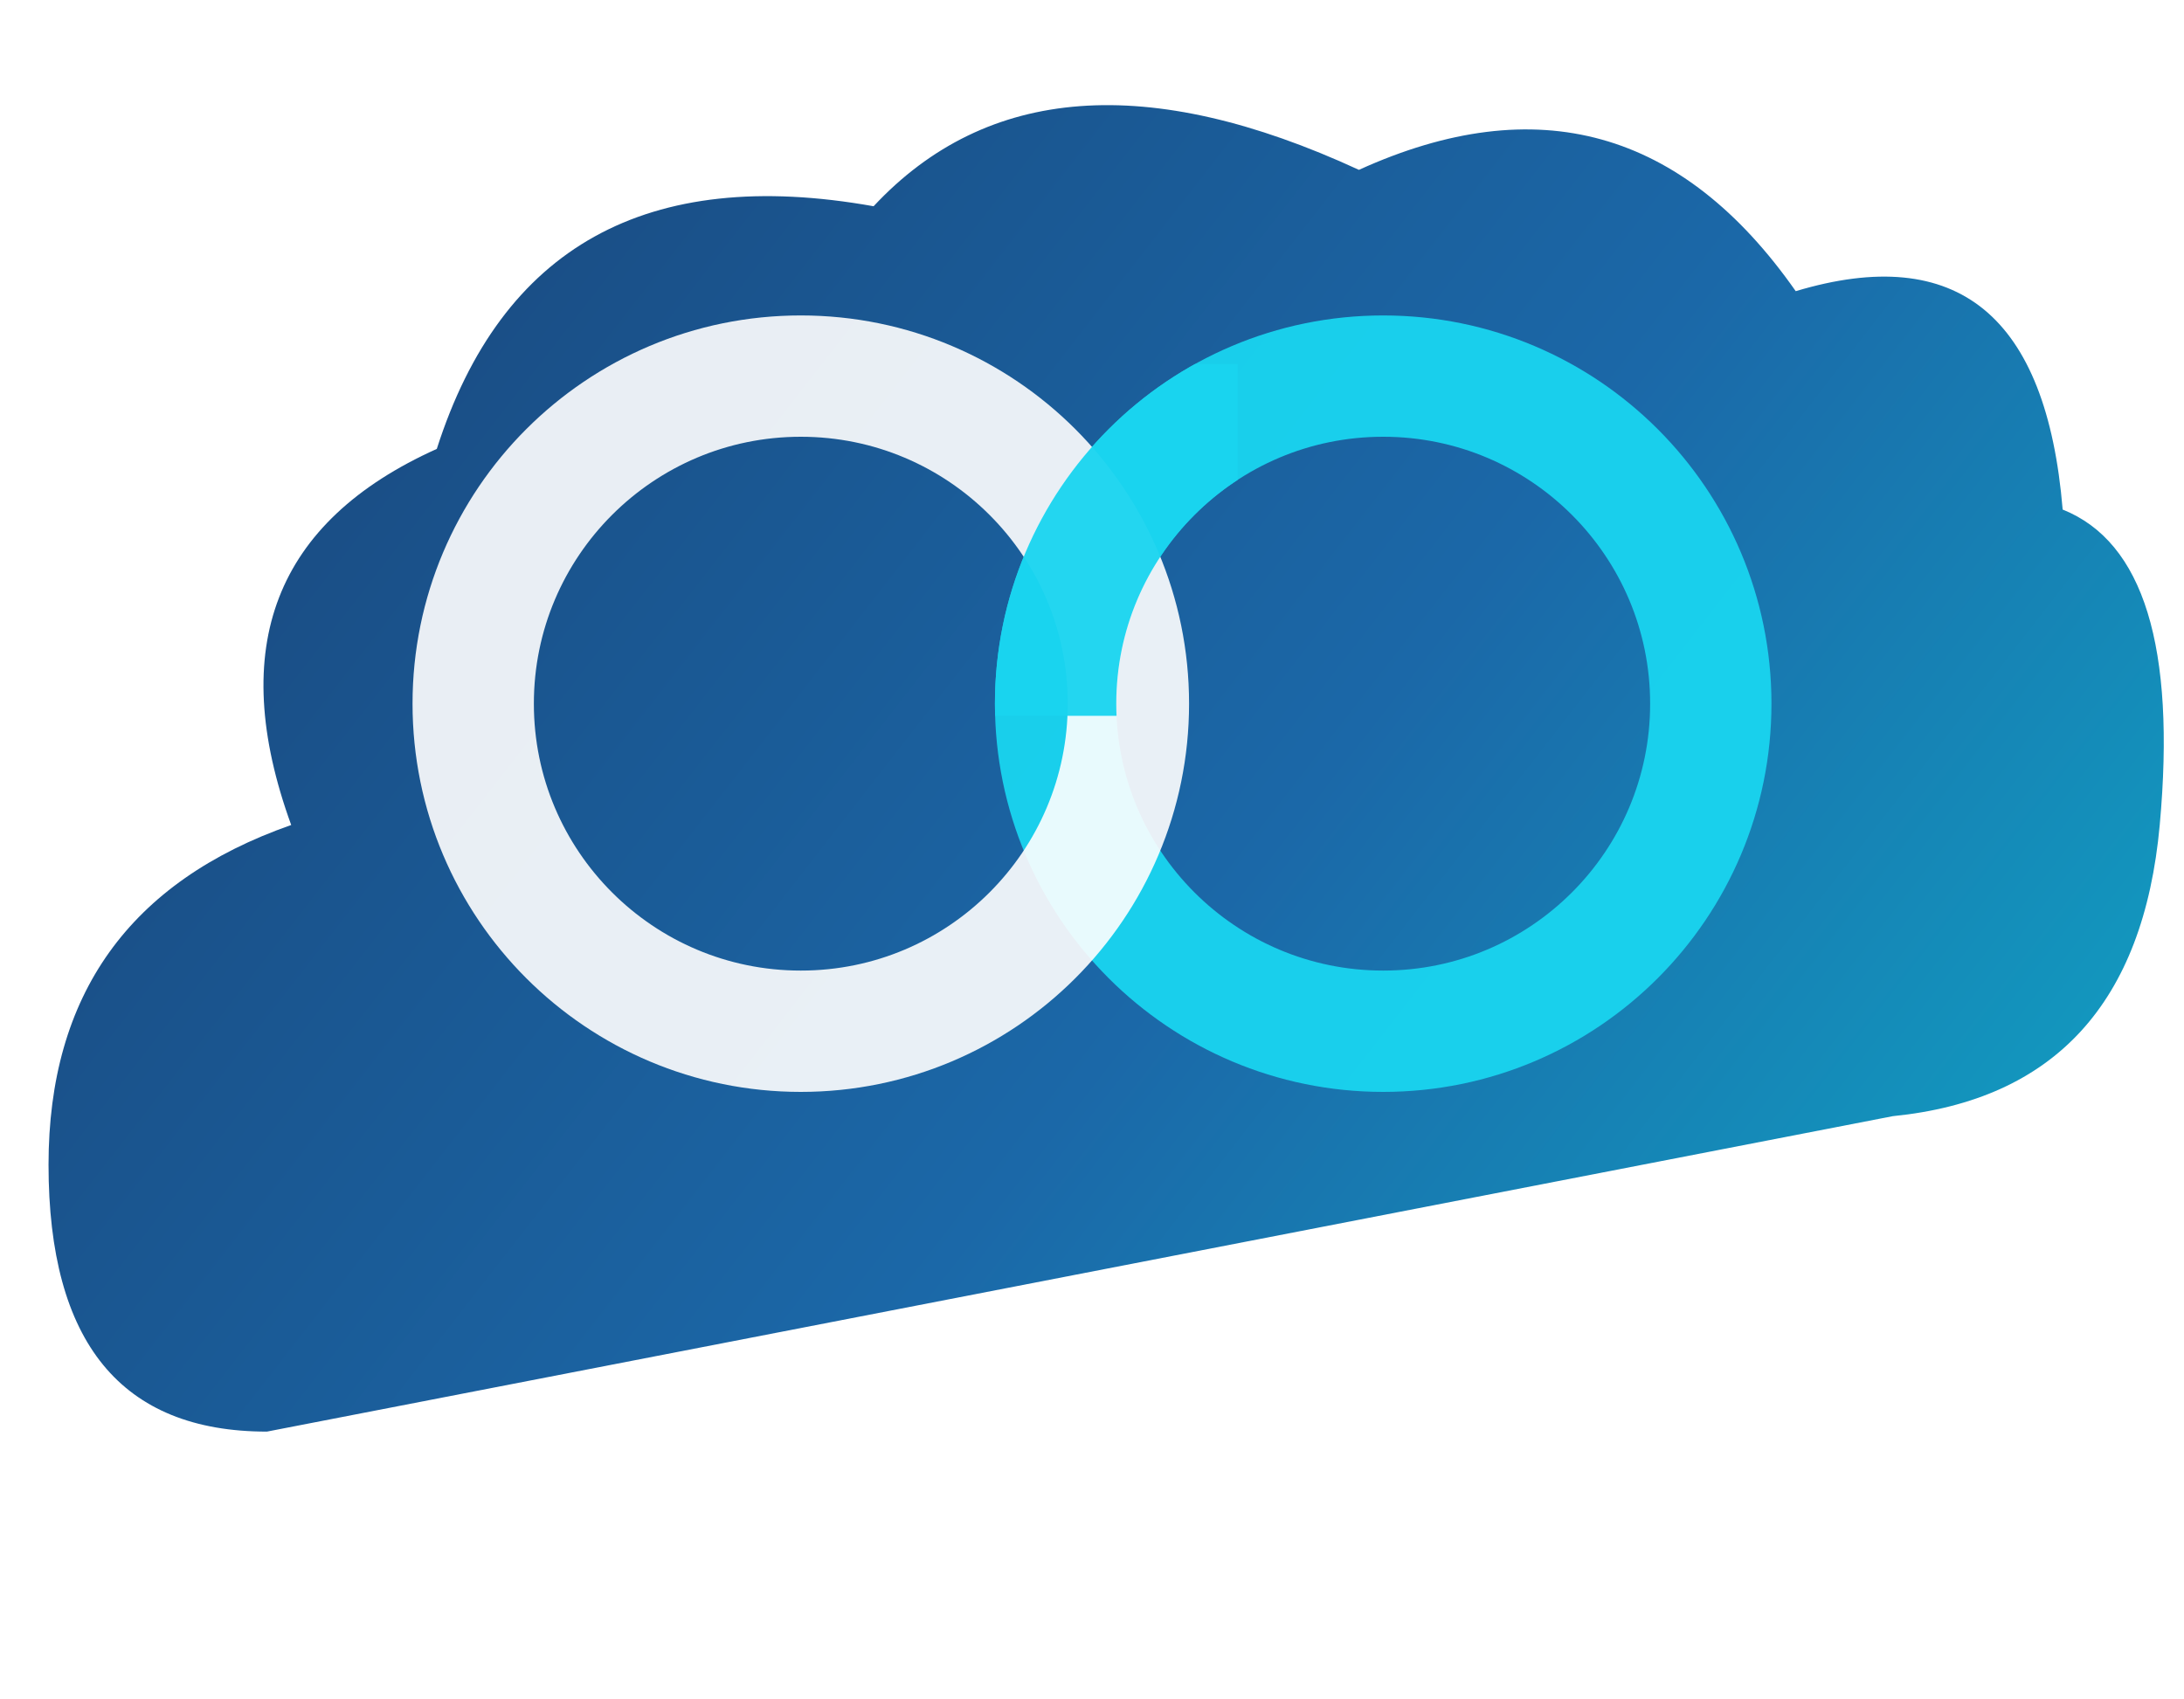
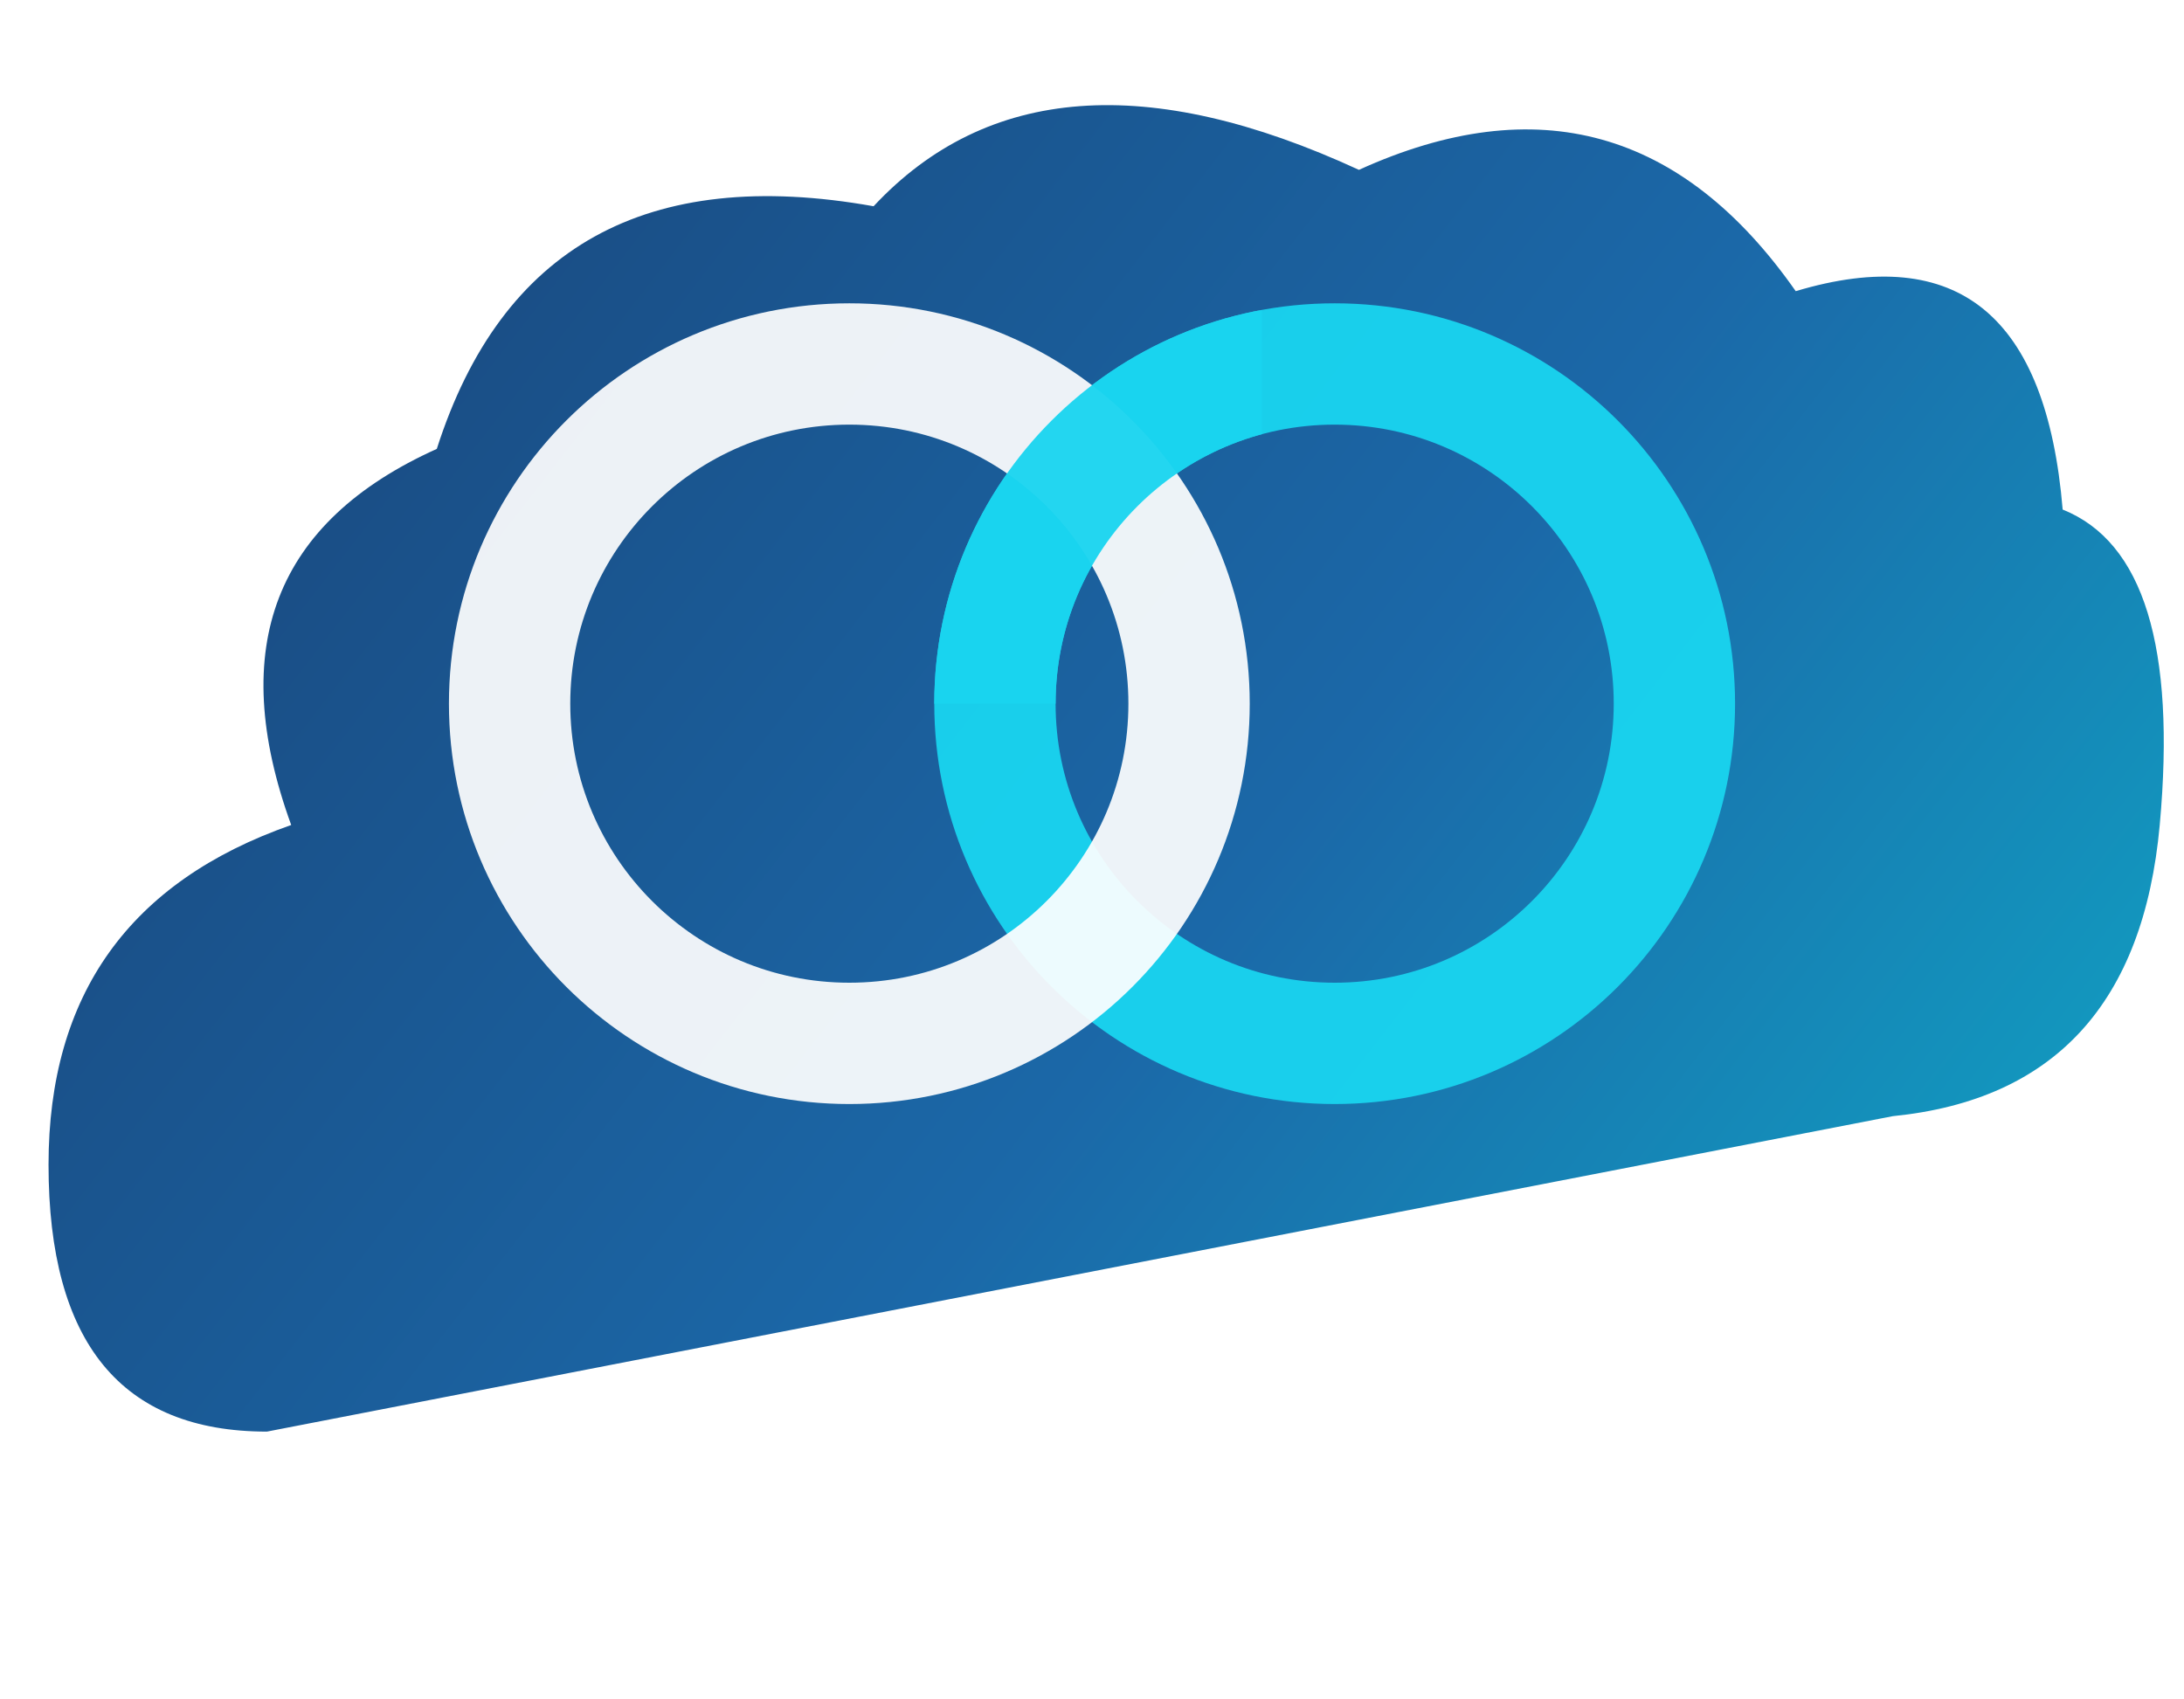
<svg xmlns="http://www.w3.org/2000/svg" viewBox="0 0 180 140" width="180" height="140">
  <defs>
    <linearGradient id="cloudGrad" x1="0" y1="0" x2="180" y2="140" gradientUnits="userSpaceOnUse">
      <stop offset="0%" stop-color="#193f72" />
      <stop offset="55%" stop-color="#1b68a8" />
      <stop offset="100%" stop-color="#0db4cc" />
    </linearGradient>
    <clipPath id="cloudClip">
      <path d="M 22 118 Q 4 118 4 96 Q 4 75 24 68 Q 16 46 36 37 Q 44 12 72 17 Q 86 2 112 14 Q 134 4 148 24 Q 168 18 170 42 Q 180 46 178 68 Q 176 90 156 92 L 22 118 Z" />
    </clipPath>
  </defs>
  <path d="M 22 118 Q 4 118 4 96 Q 4 75 24 68 Q 16 46 36 37 Q 44 12 72 17 Q 86 2 112 14 Q 134 4 148 24 Q 168 18 170 42 Q 180 46 178 68 Q 176 90 156 92 L 22 118 Z" fill="url(#cloudGrad)" />
  <defs>
    <clipPath id="topZone">
-       <rect x="78" y="30" width="24" height="29" />
+       <rect x="76" y="22" width="28" height="36" />
    </clipPath>
  </defs>
  <g clip-path="url(#cloudClip)">
-     <circle cx="114" cy="58" r="27" fill="none" stroke="#1ad4f0" stroke-width="10" stroke-opacity="0.95" />
-     <circle cx="66" cy="58" r="27" fill="none" stroke="rgba(255,255,255,0.9)" stroke-width="10" />
-     <circle cx="114" cy="58" r="27" clip-path="url(#topZone)" fill="none" stroke="#1ad4f0" stroke-width="10" stroke-opacity="0.95" />
+     <circle cx="110" cy="58" r="28" fill="none" stroke="#1ad4f0" stroke-width="10" stroke-opacity="0.95" />
+     <circle cx="70" cy="58" r="28" fill="none" stroke="rgba(255,255,255,0.92)" stroke-width="10" />
+     <circle cx="110" cy="58" r="28" clip-path="url(#topZone)" fill="none" stroke="#1ad4f0" stroke-width="10" stroke-opacity="0.95" />
  </g>
</svg>
